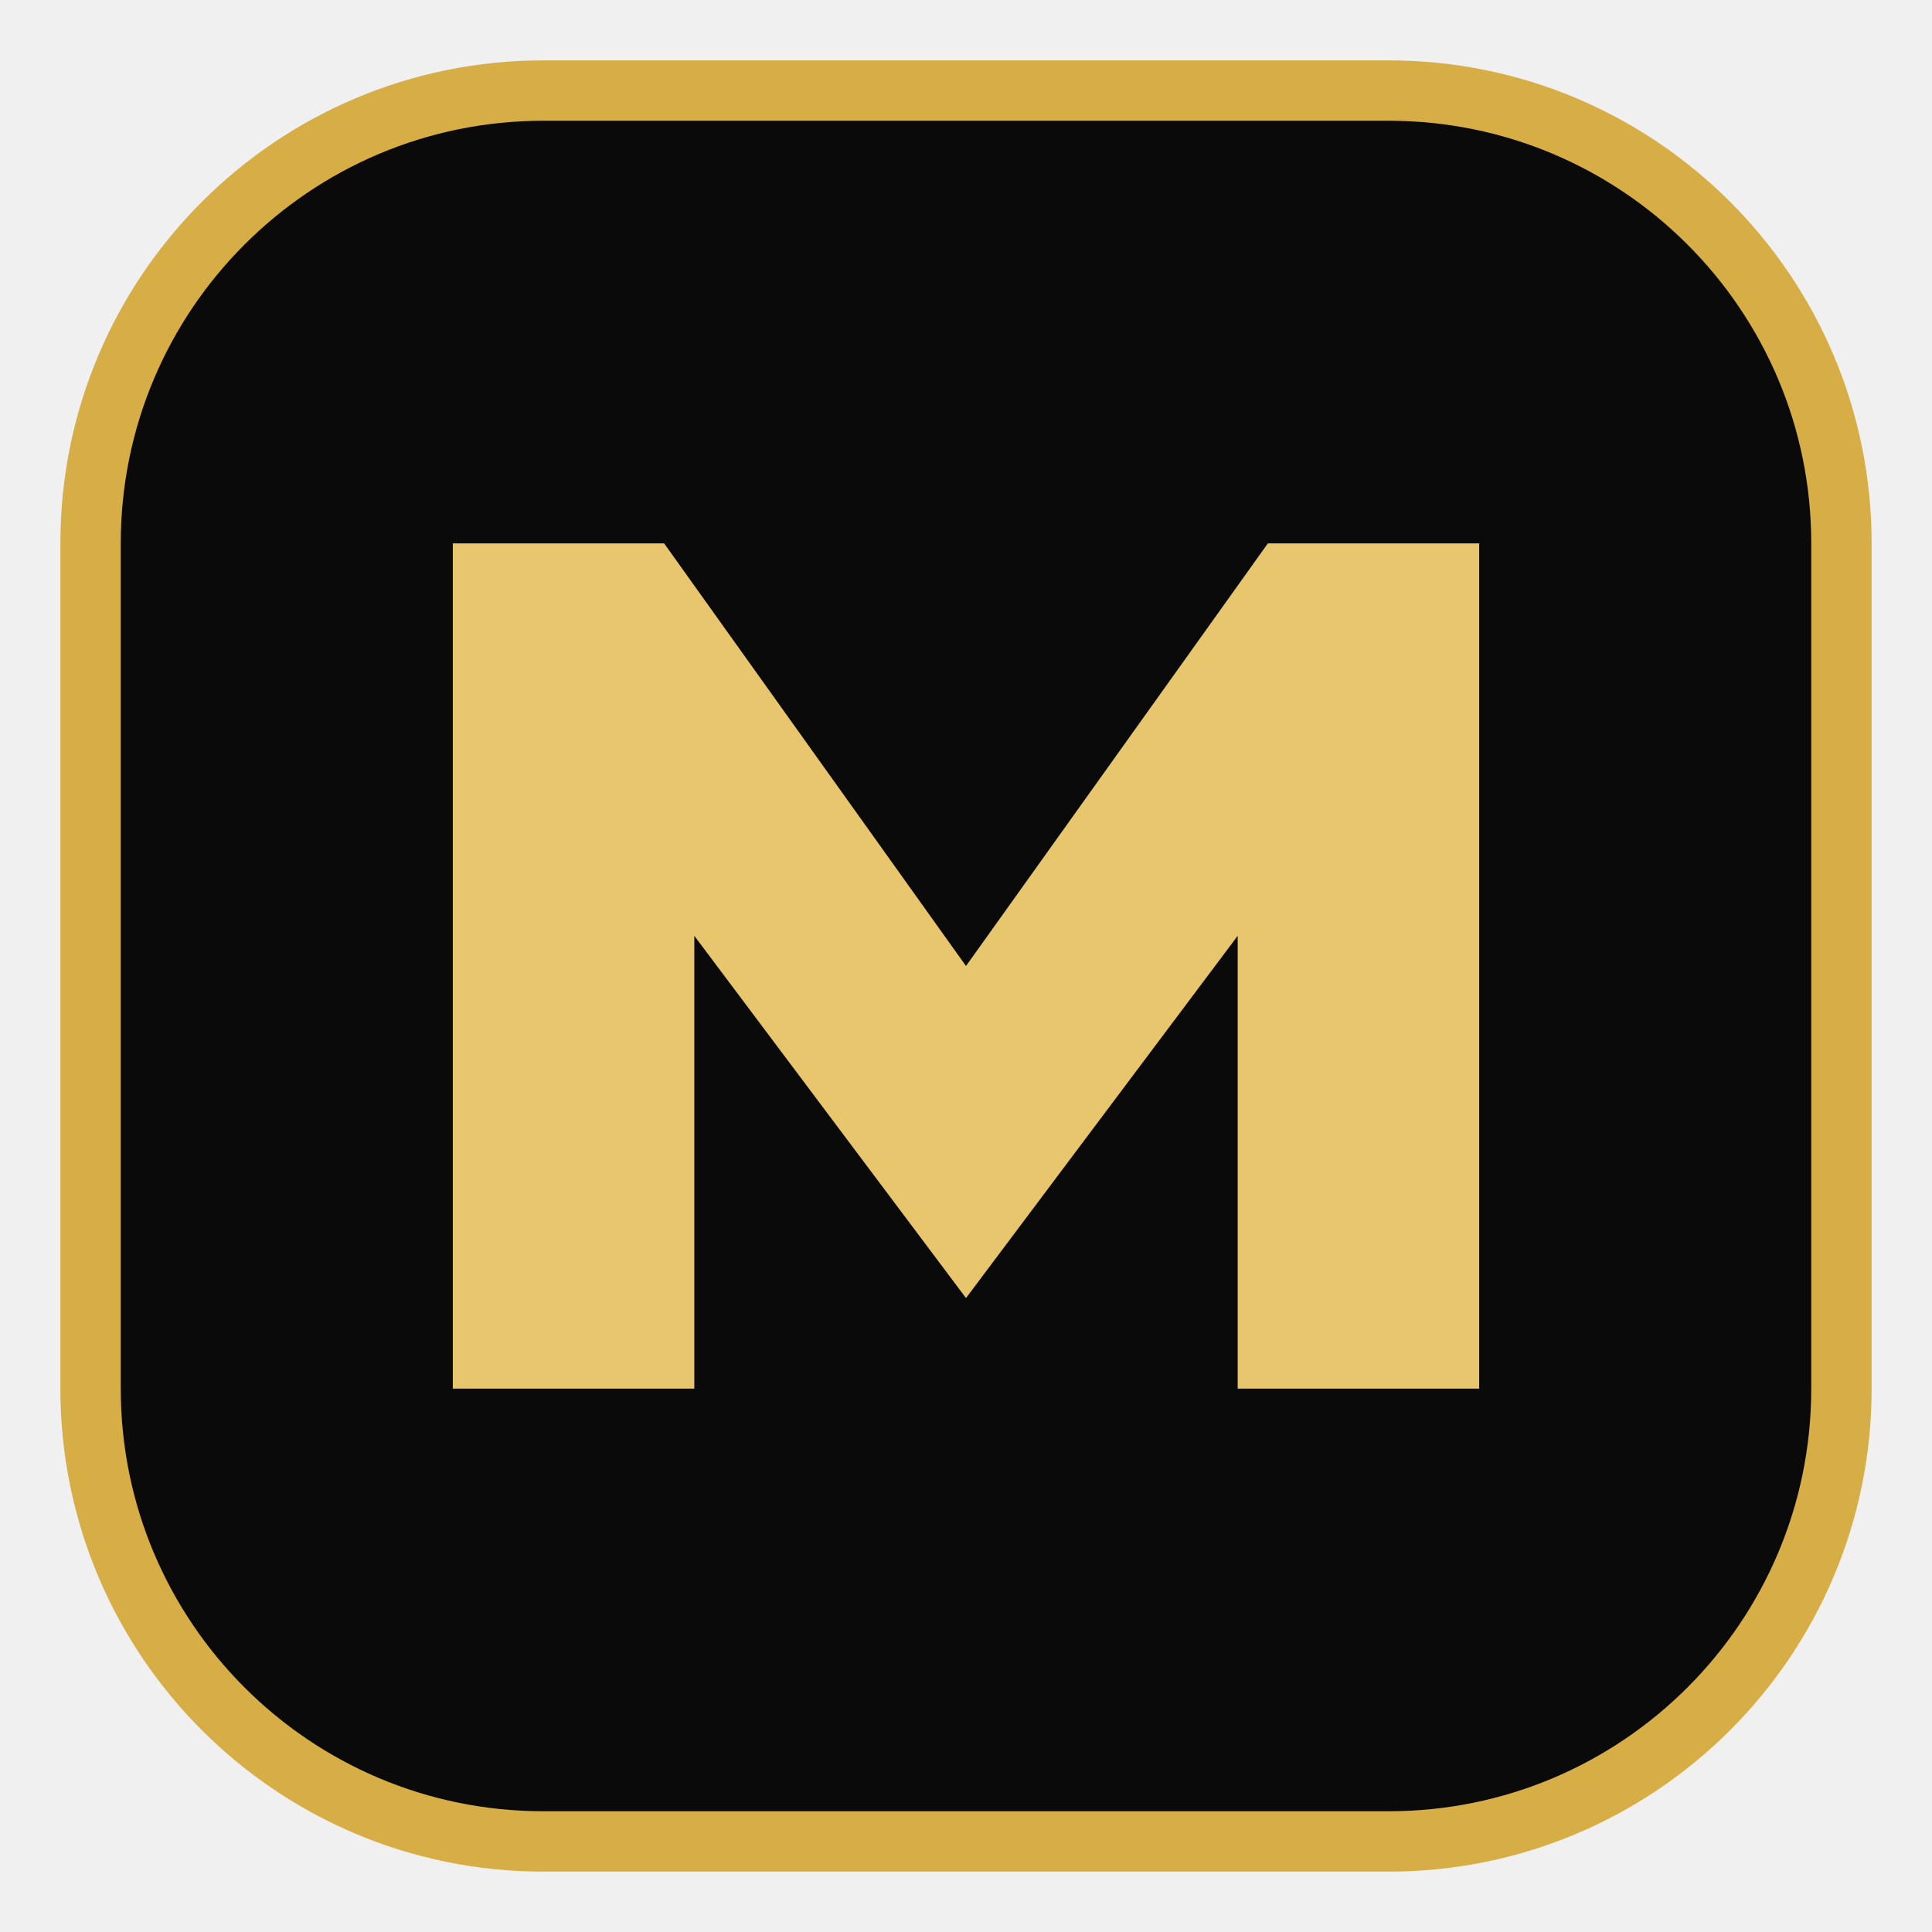
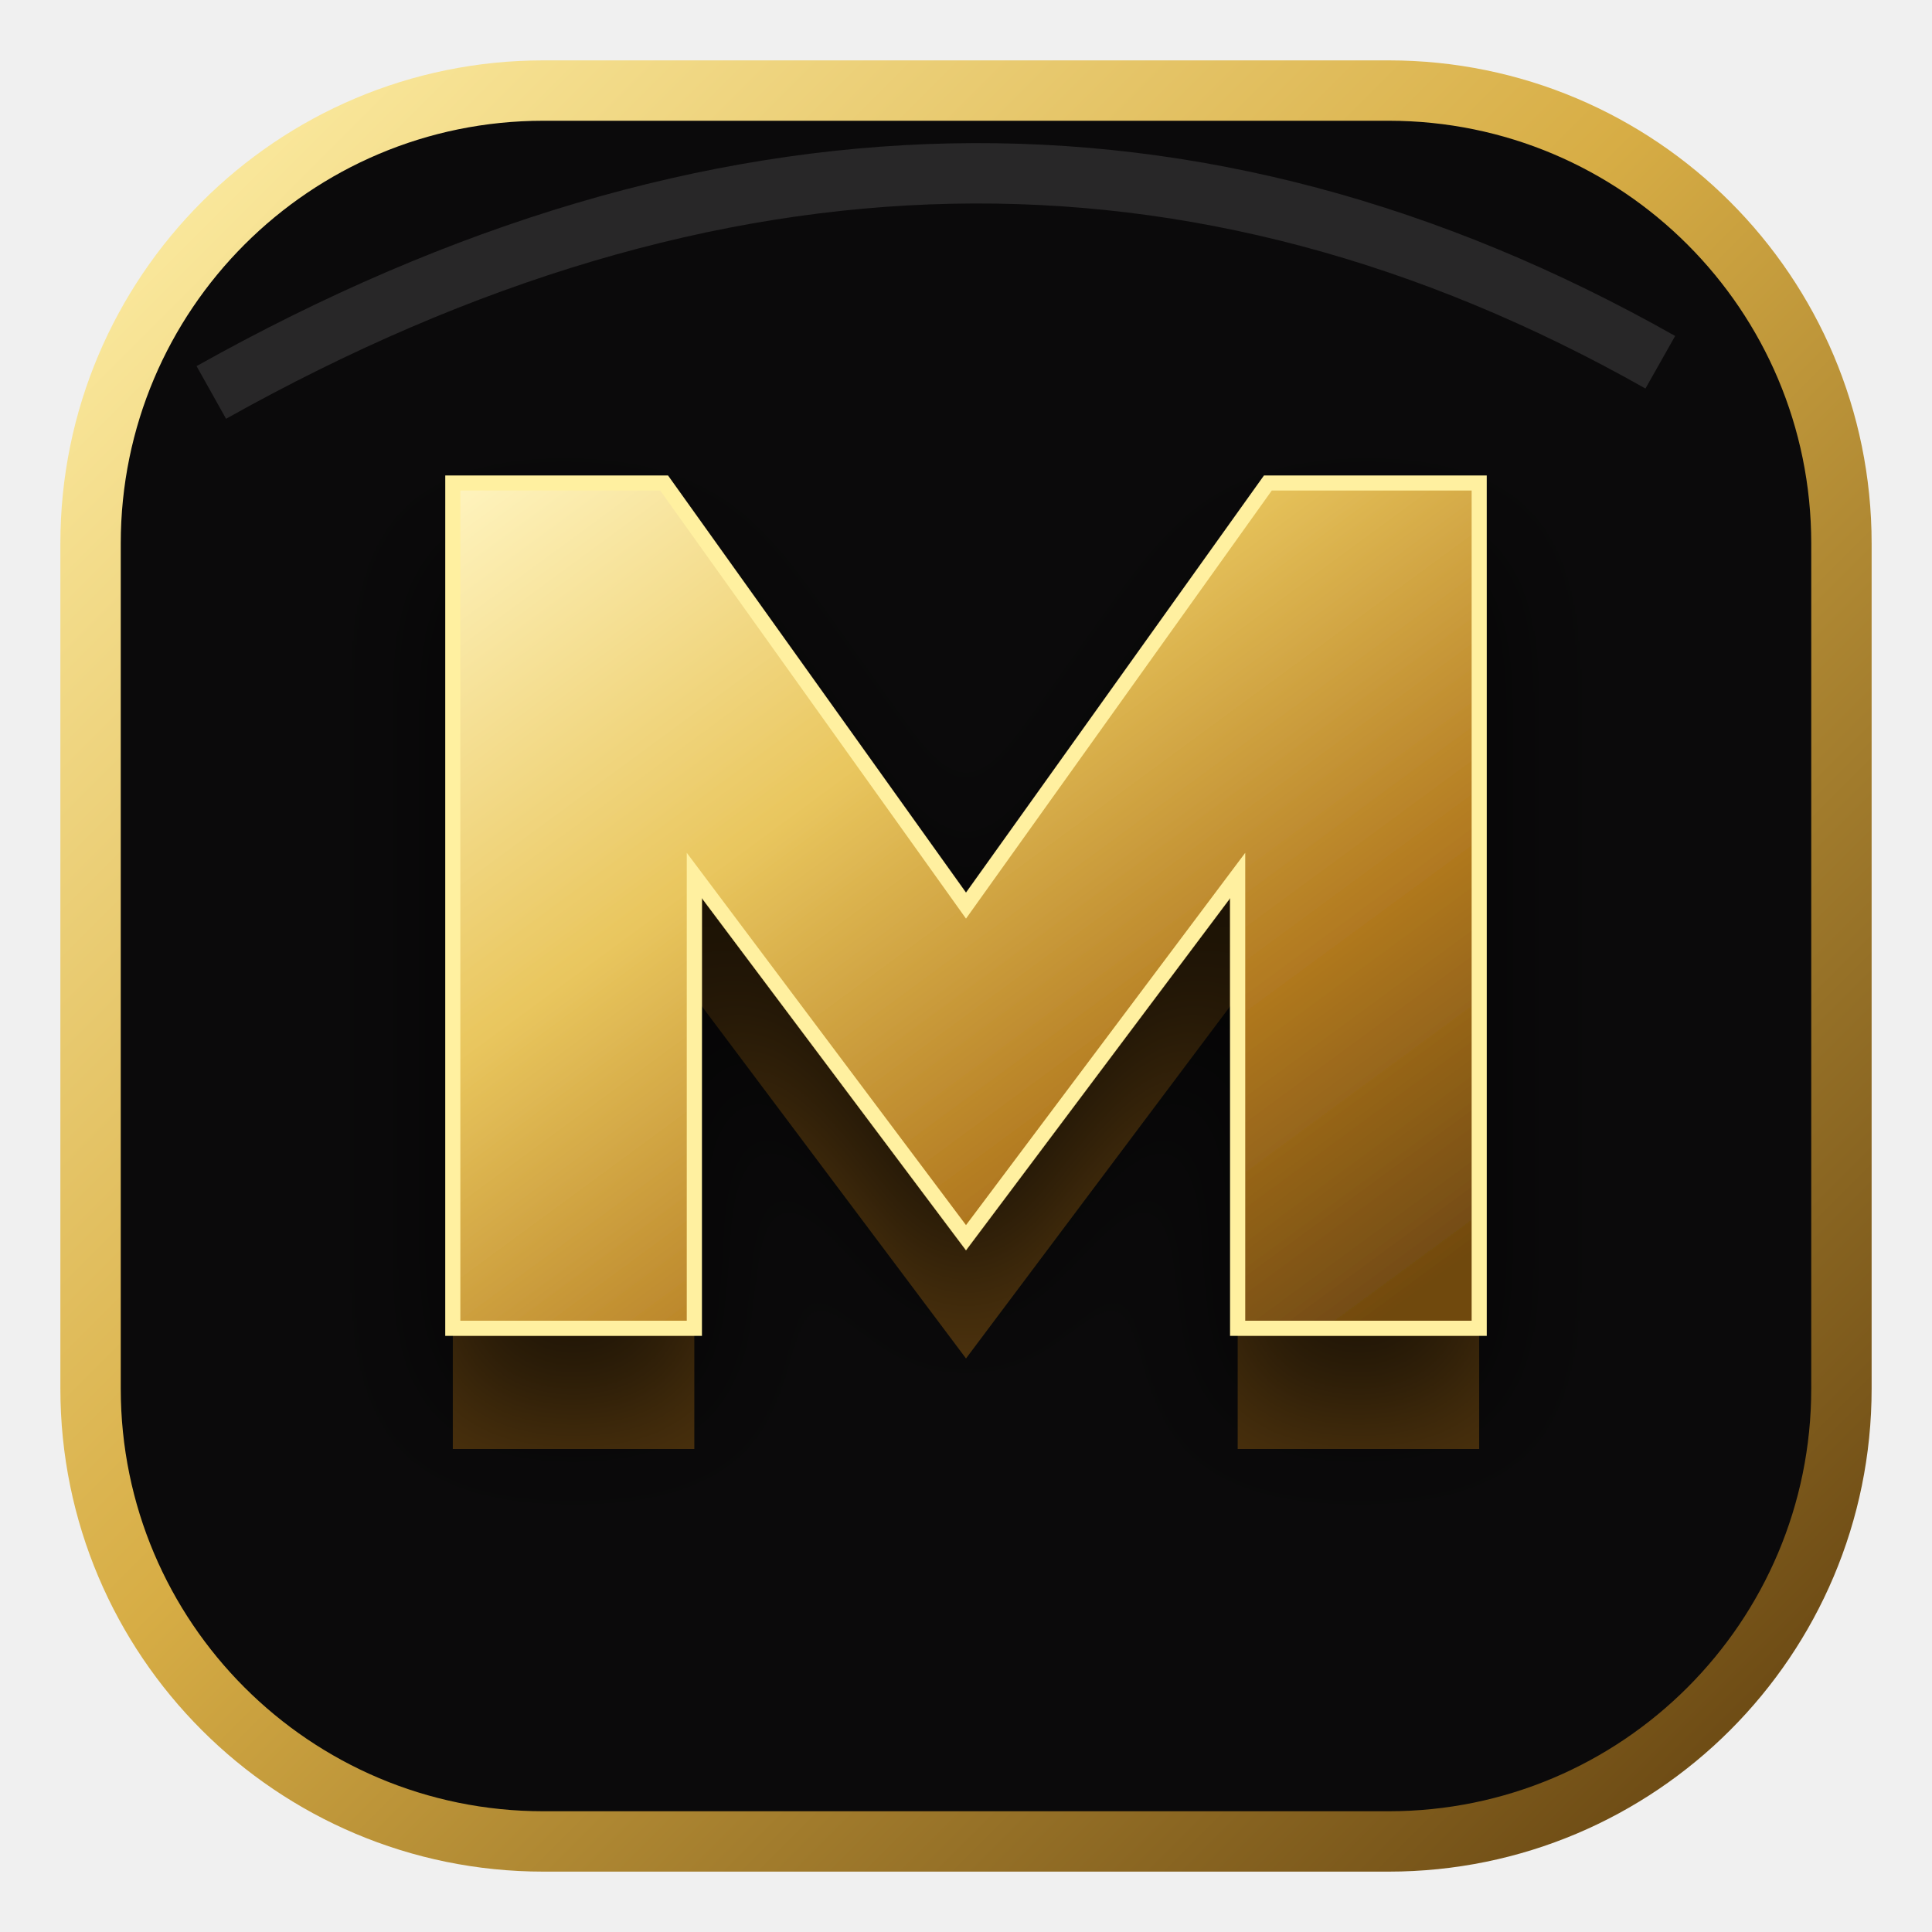
<svg xmlns="http://www.w3.org/2000/svg" viewBox="0 0 64 64">
-   <rect x="3" y="3" width="58" height="58" rx="15" fill="#0b0a0b" stroke="#d7ad45" stroke-width="2" />
-   <path d="M15 46V18h7l10 14 10-14h7v28h-8V31L32 43 23 31v15z" fill="#e8c66e" />
+   <defs>
+     <linearGradient id="gold" x1="0" y1="0" x2="0.9" y2="1">
+       <stop stop-color="#fff4bf" />
+       <stop offset=".38" stop-color="#e9c65e" />
+       <stop offset=".72" stop-color="#b27a20" />
+       <stop offset="1" stop-color="#6f4810" />
+     </linearGradient>
+     <linearGradient id="edge" x1="0" y1="0" x2="1" y2="1">
+       <stop stop-color="#fff0a8" />
+       <stop offset=".45" stop-color="#d7ad45" />
+       <stop offset="1" stop-color="#61400f" />
+     </linearGradient>
+     <filter id="shadow" x="-30%" y="-30%" width="160%" height="170%">
+       <feGaussianBlur in="SourceAlpha" stdDeviation="2.2" />
+       <feOffset dy="2.5" />
+       <feComponentTransfer>
+         <feFuncA type="linear" slope=".65" />
+       </feComponentTransfer>
+       <feMerge>
+         <feMergeNode />
+         <feMergeNode in="SourceGraphic" />
+       </feMerge>
+     </filter>
+   </defs>
+   <rect x="3" y="3" width="58" height="58" rx="15" fill="#0b0a0b" stroke="url(#edge)" stroke-width="2" />
+   <path d="M15 46V18h7l10 14 10-14h7v28h-8V31L32 43 23 31v15z" fill="#56390e" transform="translate(0 2)" opacity=".9" />
+   <path d="M15 44V16h7l10 14 10-14h7v28h-8V29L32 41 23 29v15z" fill="url(#gold)" stroke="#fff0a0" stroke-width=".5" filter="url(#shadow)" />
+   <path d="M7 13Q32 -1 55 12" fill="none" stroke="#fff" stroke-opacity=".12" stroke-width="2" />
</svg>
